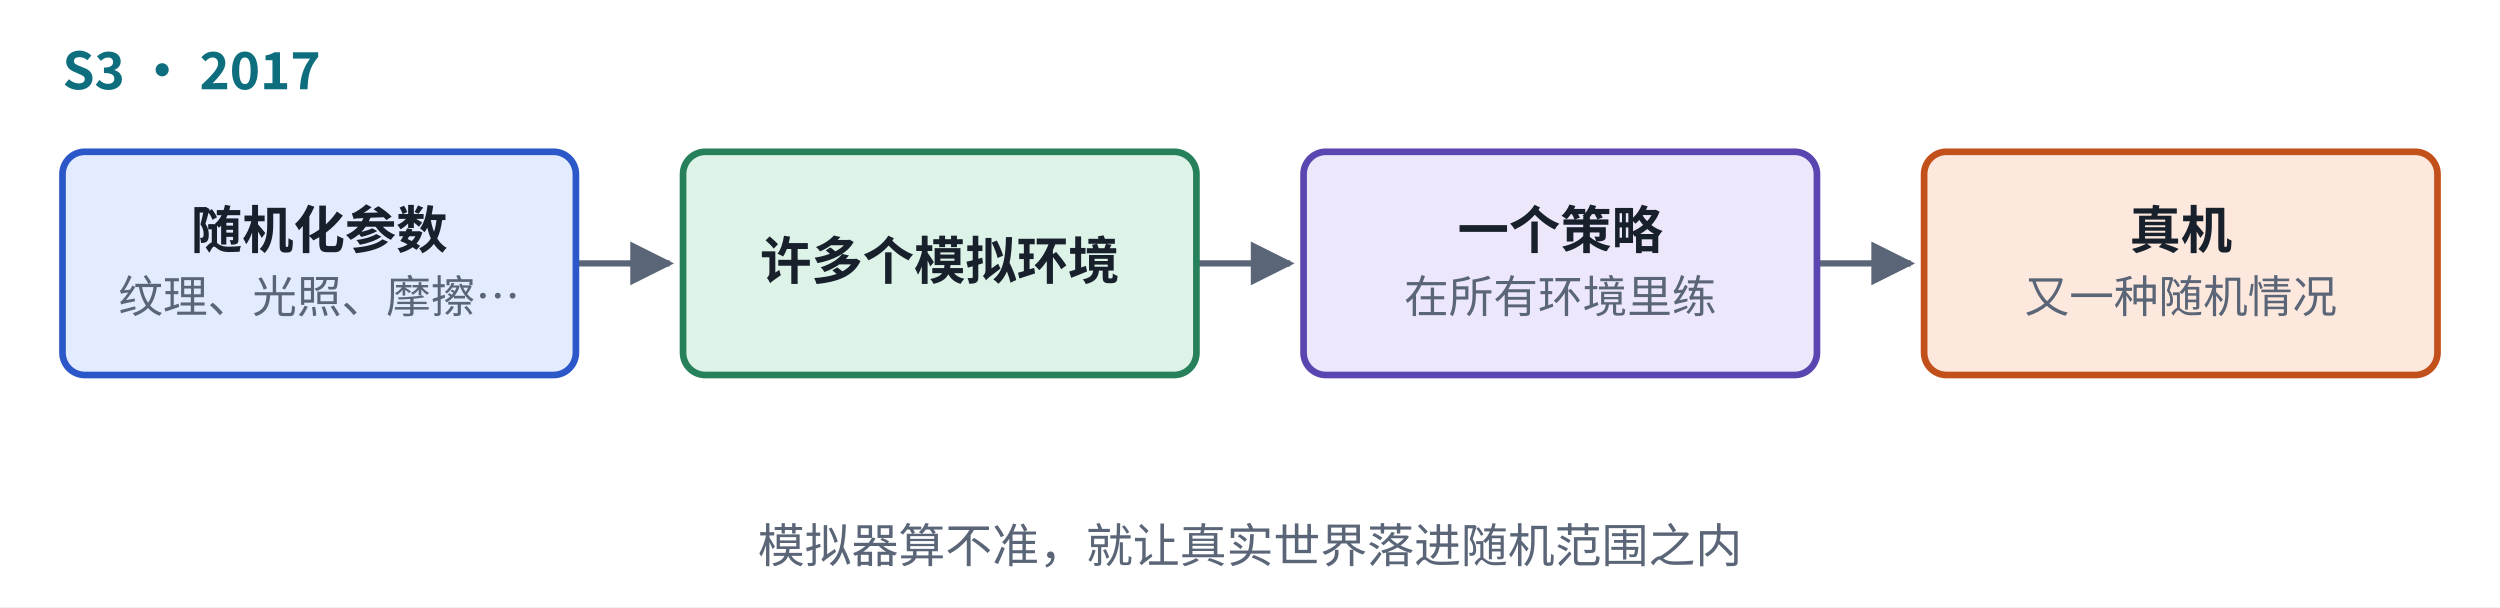
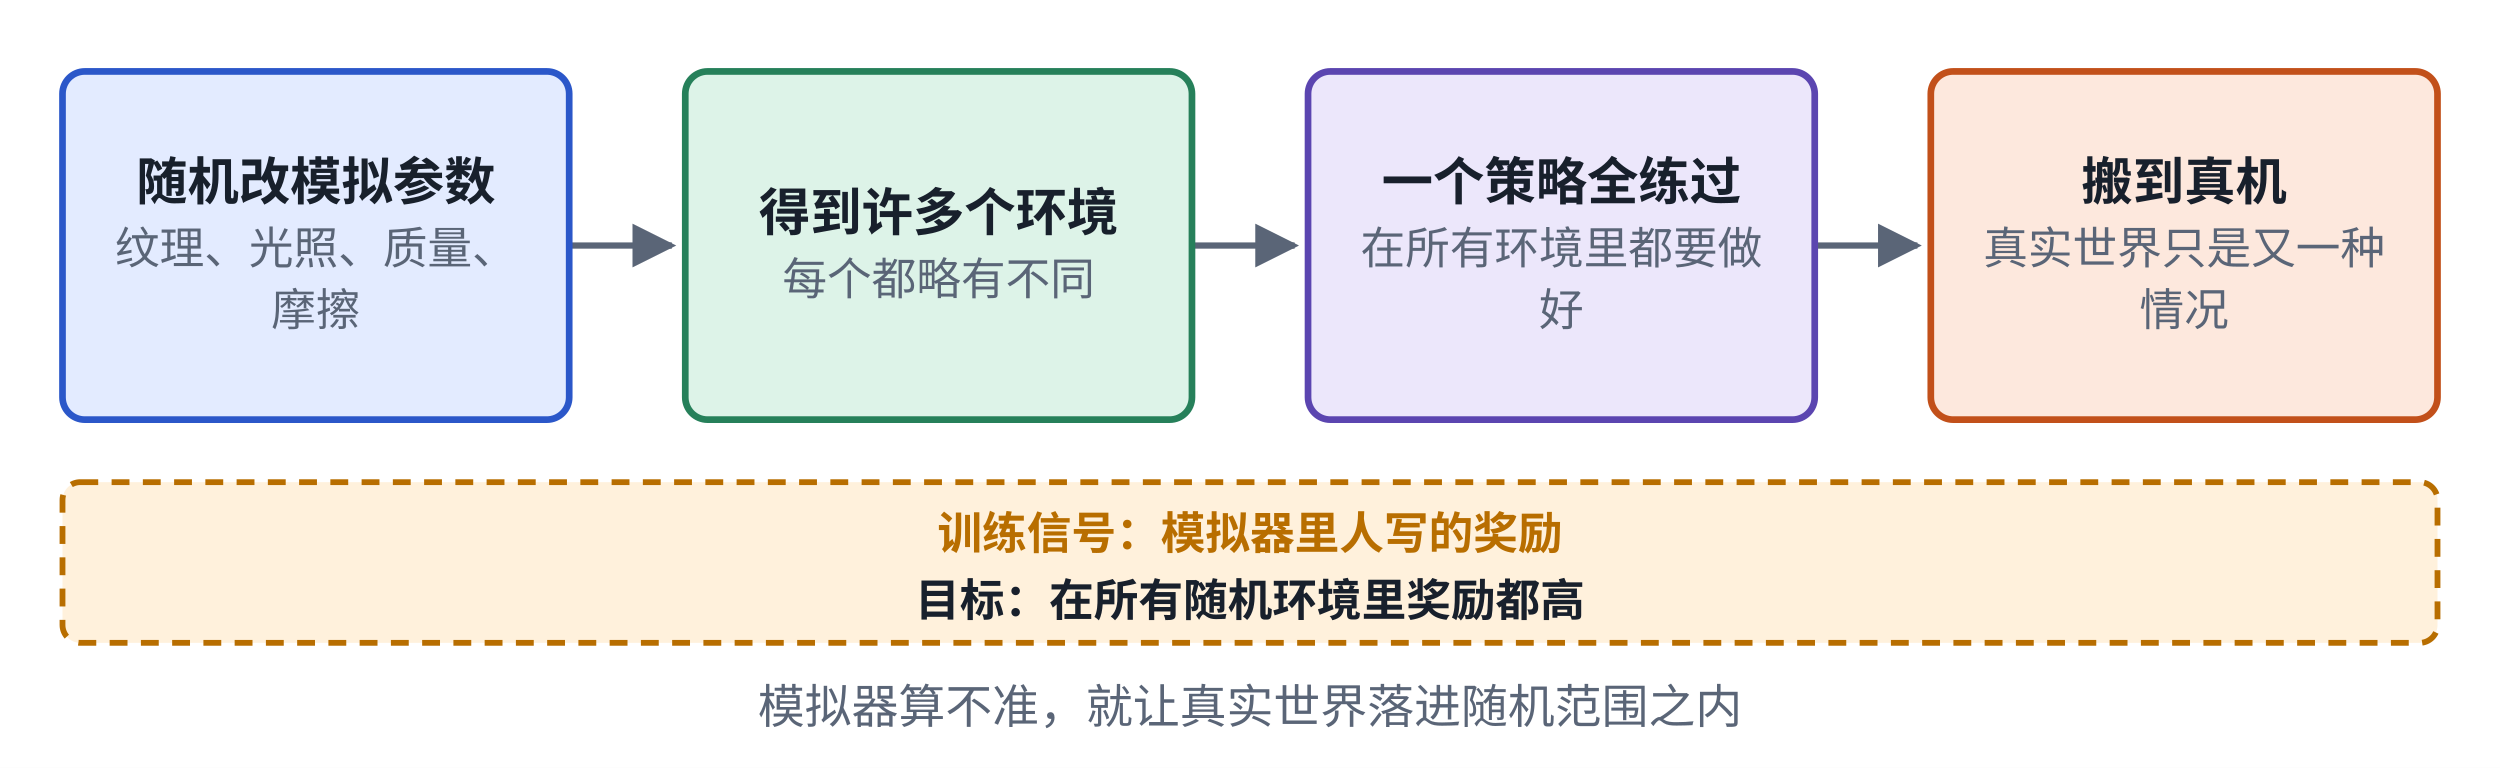
- <svg xmlns="http://www.w3.org/2000/svg" viewBox="0 0 560 136" width="560" height="136" role="img" aria-label="域随机化结构">
+ <svg xmlns="http://www.w3.org/2000/svg" viewBox="0 0 560 172" width="560" height="172" role="img" aria-label="域随机化结构">
  <defs>
    <marker id="ah-u11cards3" viewBox="0 0 10 10" refX="9" refY="5" markerWidth="7" markerHeight="7" orient="auto-start-reverse">
      <path d="M0,0 L10,5 L0,10 z" fill="#5A6577" />
    </marker>
  </defs>
-   <rect x="0" y="0" width="560" height="136" fill="#ffffff" />
-   <path d="M129,59 L150,59" fill="none" stroke="#5A6577" stroke-width="1.4" marker-end="url(#ah-u11cards3)" />
-   <path d="M268,59 L289,59" fill="none" stroke="#5A6577" stroke-width="1.4" marker-end="url(#ah-u11cards3)" />
-   <path d="M407,59 L428,59" fill="none" stroke="#5A6577" stroke-width="1.4" marker-end="url(#ah-u11cards3)" />
-   <rect x="14" y="34" width="115" height="50" rx="5" fill="#E3EBFF" stroke="#2B57C9" stroke-width="1.5" />
-   <rect x="153" y="34" width="115" height="50" rx="5" fill="#DDF3E8" stroke="#26805A" stroke-width="1.5" />
-   <rect x="292" y="34" width="115" height="50" rx="5" fill="#ECE7FB" stroke="#5B45B0" stroke-width="1.5" />
-   <rect x="431" y="34" width="115" height="50" rx="5" fill="#FDE8DD" stroke="#C2501A" stroke-width="1.5" />
-   <text x="14" y="20" text-anchor="start" font-size="11.5" font-weight="700" fill="#0E6E7E" font-family="PingFang SC, Noto Sans CJK SC, Microsoft YaHei, sans-serif">S3 · 2017</text>
-   <text x="71.5" y="55.665" text-anchor="middle" font-size="11.5" font-weight="600" fill="#18202C" font-family="PingFang SC, Noto Sans CJK SC, Microsoft YaHei, sans-serif">随机化参数</text>
-   <text x="71.5" y="70.035" text-anchor="middle" font-size="10" font-weight="400" fill="#5A6577" font-family="PingFang SC, Noto Sans CJK SC, Microsoft YaHei, sans-serif">纹理、光照、摩擦…</text>
-   <text x="210.5" y="62.565" text-anchor="middle" font-size="11.5" font-weight="600" fill="#18202C" font-family="PingFang SC, Noto Sans CJK SC, Microsoft YaHei, sans-serif">许多个模拟环境</text>
-   <text x="349.5" y="55.665" text-anchor="middle" font-size="11.5" font-weight="600" fill="#18202C" font-family="PingFang SC, Noto Sans CJK SC, Microsoft YaHei, sans-serif">一个策略</text>
-   <text x="349.5" y="70.035" text-anchor="middle" font-size="10" font-weight="400" fill="#5A6577" font-family="PingFang SC, Noto Sans CJK SC, Microsoft YaHei, sans-serif">在所有环境里练</text>
-   <text x="488.5" y="55.665" text-anchor="middle" font-size="11.5" font-weight="600" fill="#18202C" font-family="PingFang SC, Noto Sans CJK SC, Microsoft YaHei, sans-serif">真机</text>
-   <text x="488.5" y="70.035" text-anchor="middle" font-size="10" font-weight="400" fill="#5A6577" font-family="PingFang SC, Noto Sans CJK SC, Microsoft YaHei, sans-serif">又一种随机情况</text>
-   <text x="280" y="126" text-anchor="middle" font-size="10.5" font-weight="500" fill="#5A6577" font-family="PingFang SC, Noto Sans CJK SC, Microsoft YaHei, sans-serif">模拟器算不准，就让真实世界落进随机范围之内</text>
+   <rect x="0" y="0" width="560" height="172" fill="#ffffff" />
+   <path d="M127.5,55 L150.5,55" fill="none" stroke="#5A6577" stroke-width="1.4" marker-end="url(#ah-u11cards3)" />
+   <path d="M267,55 L290,55" fill="none" stroke="#5A6577" stroke-width="1.4" marker-end="url(#ah-u11cards3)" />
+   <path d="M406.5,55 L429.5,55" fill="none" stroke="#5A6577" stroke-width="1.4" marker-end="url(#ah-u11cards3)" />
+   <rect x="14" y="16" width="113.5" height="78" rx="5" fill="#E3EBFF" stroke="#2B57C9" stroke-width="1.5" />
+   <rect x="153.5" y="16" width="113.5" height="78" rx="5" fill="#DDF3E8" stroke="#26805A" stroke-width="1.5" />
+   <rect x="293" y="16" width="113.5" height="78" rx="5" fill="#ECE7FB" stroke="#5B45B0" stroke-width="1.5" />
+   <rect x="432.5" y="16" width="113.5" height="78" rx="5" fill="#FDE8DD" stroke="#C2501A" stroke-width="1.5" />
+   <rect x="14" y="108" width="532" height="36" rx="4" fill="#FFF1DC" stroke="#B86E00" stroke-width="1.3" stroke-dasharray="4 3" />
+   <text x="70.75" y="44.765" text-anchor="middle" font-size="11.5" font-weight="600" fill="#18202C" font-family="PingFang SC, Noto Sans CJK SC, Microsoft YaHei, sans-serif">随机改模拟参数</text>
+   <text x="70.75" y="59.135" text-anchor="middle" font-size="10" font-weight="400" fill="#5A6577" font-family="PingFang SC, Noto Sans CJK SC, Microsoft YaHei, sans-serif">纹理、光照、质量、</text>
+   <text x="70.75" y="72.935" text-anchor="middle" font-size="10" font-weight="400" fill="#5A6577" font-family="PingFang SC, Noto Sans CJK SC, Microsoft YaHei, sans-serif">摩擦</text>
+   <text x="210.25" y="51.665" text-anchor="middle" font-size="11.5" font-weight="600" fill="#18202C" font-family="PingFang SC, Noto Sans CJK SC, Microsoft YaHei, sans-serif">得到许多个环境</text>
+   <text x="210.25" y="66.035" text-anchor="middle" font-size="10" font-weight="400" fill="#5A6577" font-family="PingFang SC, Noto Sans CJK SC, Microsoft YaHei, sans-serif">每个都略有不同</text>
+   <text x="349.75" y="44.765" text-anchor="middle" font-size="11.5" font-weight="600" fill="#18202C" font-family="PingFang SC, Noto Sans CJK SC, Microsoft YaHei, sans-serif">一个策略全练过</text>
+   <text x="349.75" y="59.135" text-anchor="middle" font-size="10" font-weight="400" fill="#5A6577" font-family="PingFang SC, Noto Sans CJK SC, Microsoft YaHei, sans-serif">在所有环境里都要做</text>
+   <text x="349.75" y="72.935" text-anchor="middle" font-size="10" font-weight="400" fill="#5A6577" font-family="PingFang SC, Noto Sans CJK SC, Microsoft YaHei, sans-serif">好</text>
+   <text x="489.25" y="44.765" text-anchor="middle" font-size="11.5" font-weight="600" fill="#18202C" font-family="PingFang SC, Noto Sans CJK SC, Microsoft YaHei, sans-serif">搬到真机</text>
+   <text x="489.25" y="59.135" text-anchor="middle" font-size="10" font-weight="400" fill="#5A6577" font-family="PingFang SC, Noto Sans CJK SC, Microsoft YaHei, sans-serif">真实世界只是又一种</text>
+   <text x="489.25" y="72.935" text-anchor="middle" font-size="10" font-weight="400" fill="#5A6577" font-family="PingFang SC, Noto Sans CJK SC, Microsoft YaHei, sans-serif">情况</text>
+   <text x="280" y="123" text-anchor="middle" font-size="10" font-weight="600" fill="#B86E00" font-family="PingFang SC, Noto Sans CJK SC, Microsoft YaHei, sans-serif">训练信号：模拟器里人写的奖励</text>
+   <text x="280" y="138" text-anchor="middle" font-size="10" font-weight="600" fill="#18202C" font-family="PingFang SC, Noto Sans CJK SC, Microsoft YaHei, sans-serif">目标：在所有随机环境里奖励都高</text>
+   <text x="280" y="162" text-anchor="middle" font-size="10.5" font-weight="500" fill="#5A6577" font-family="PingFang SC, Noto Sans CJK SC, Microsoft YaHei, sans-serif">模拟器算不准，就让真实世界落进随机范围之内</text>
</svg>
